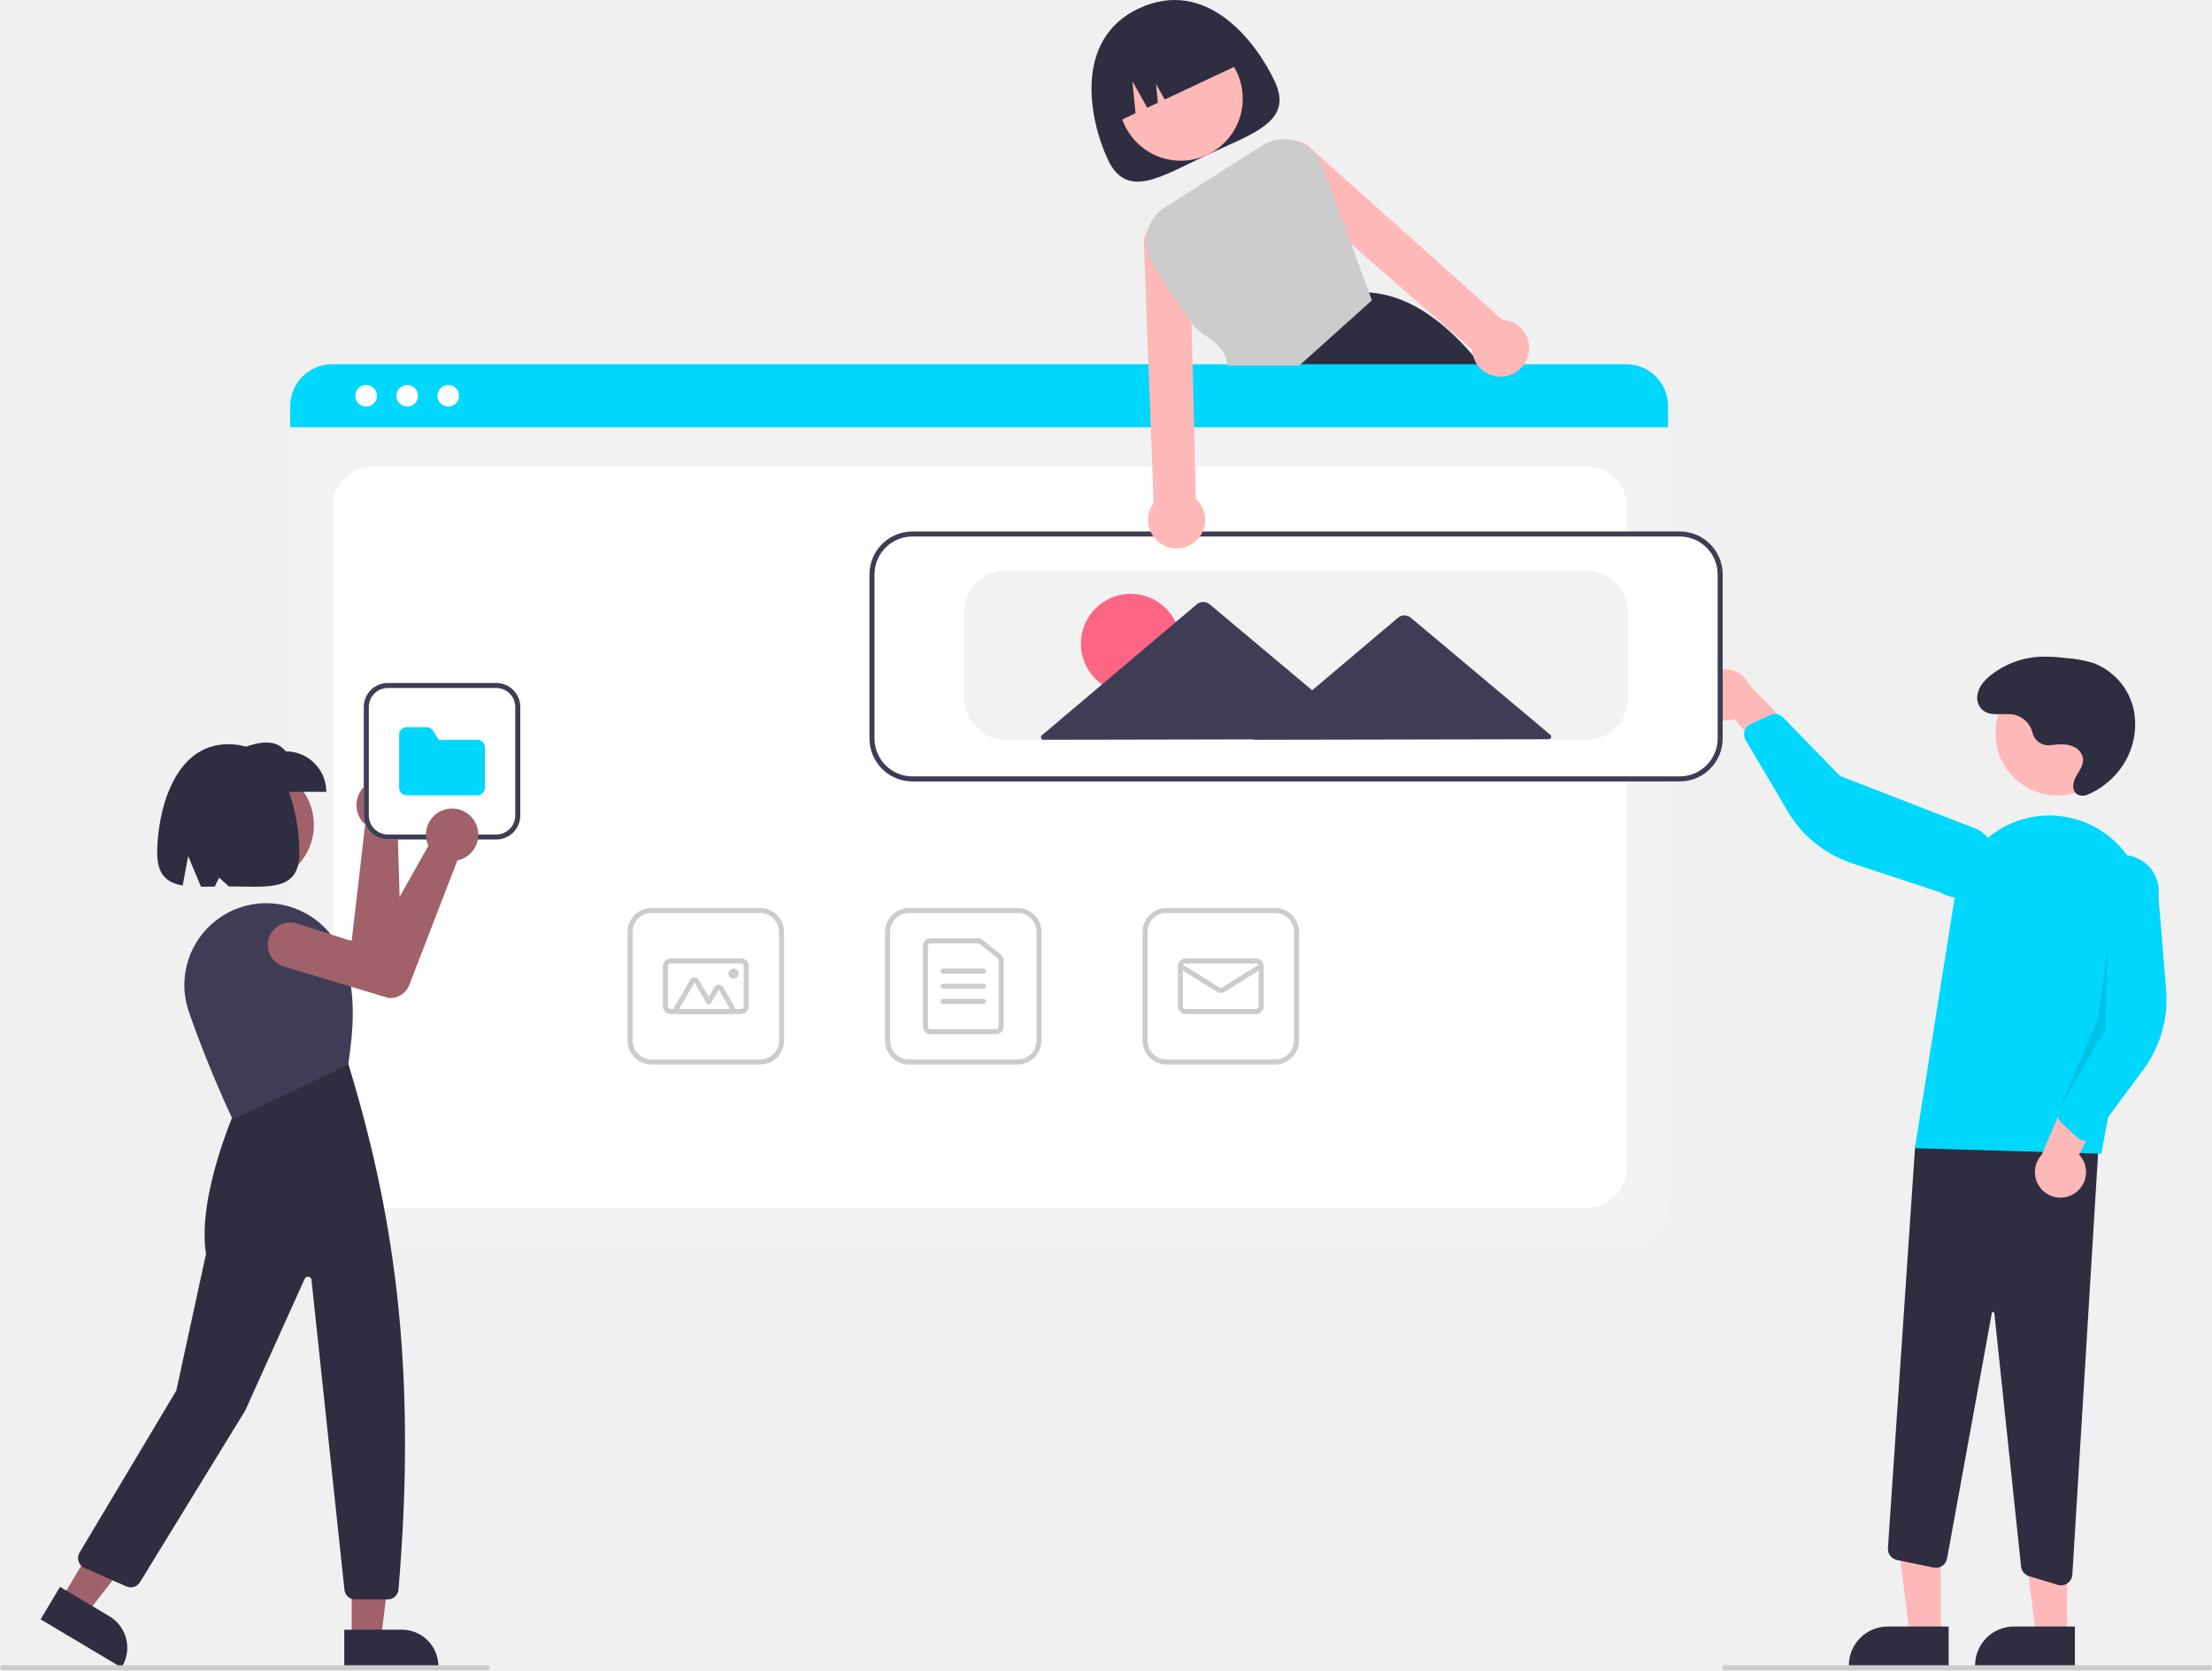
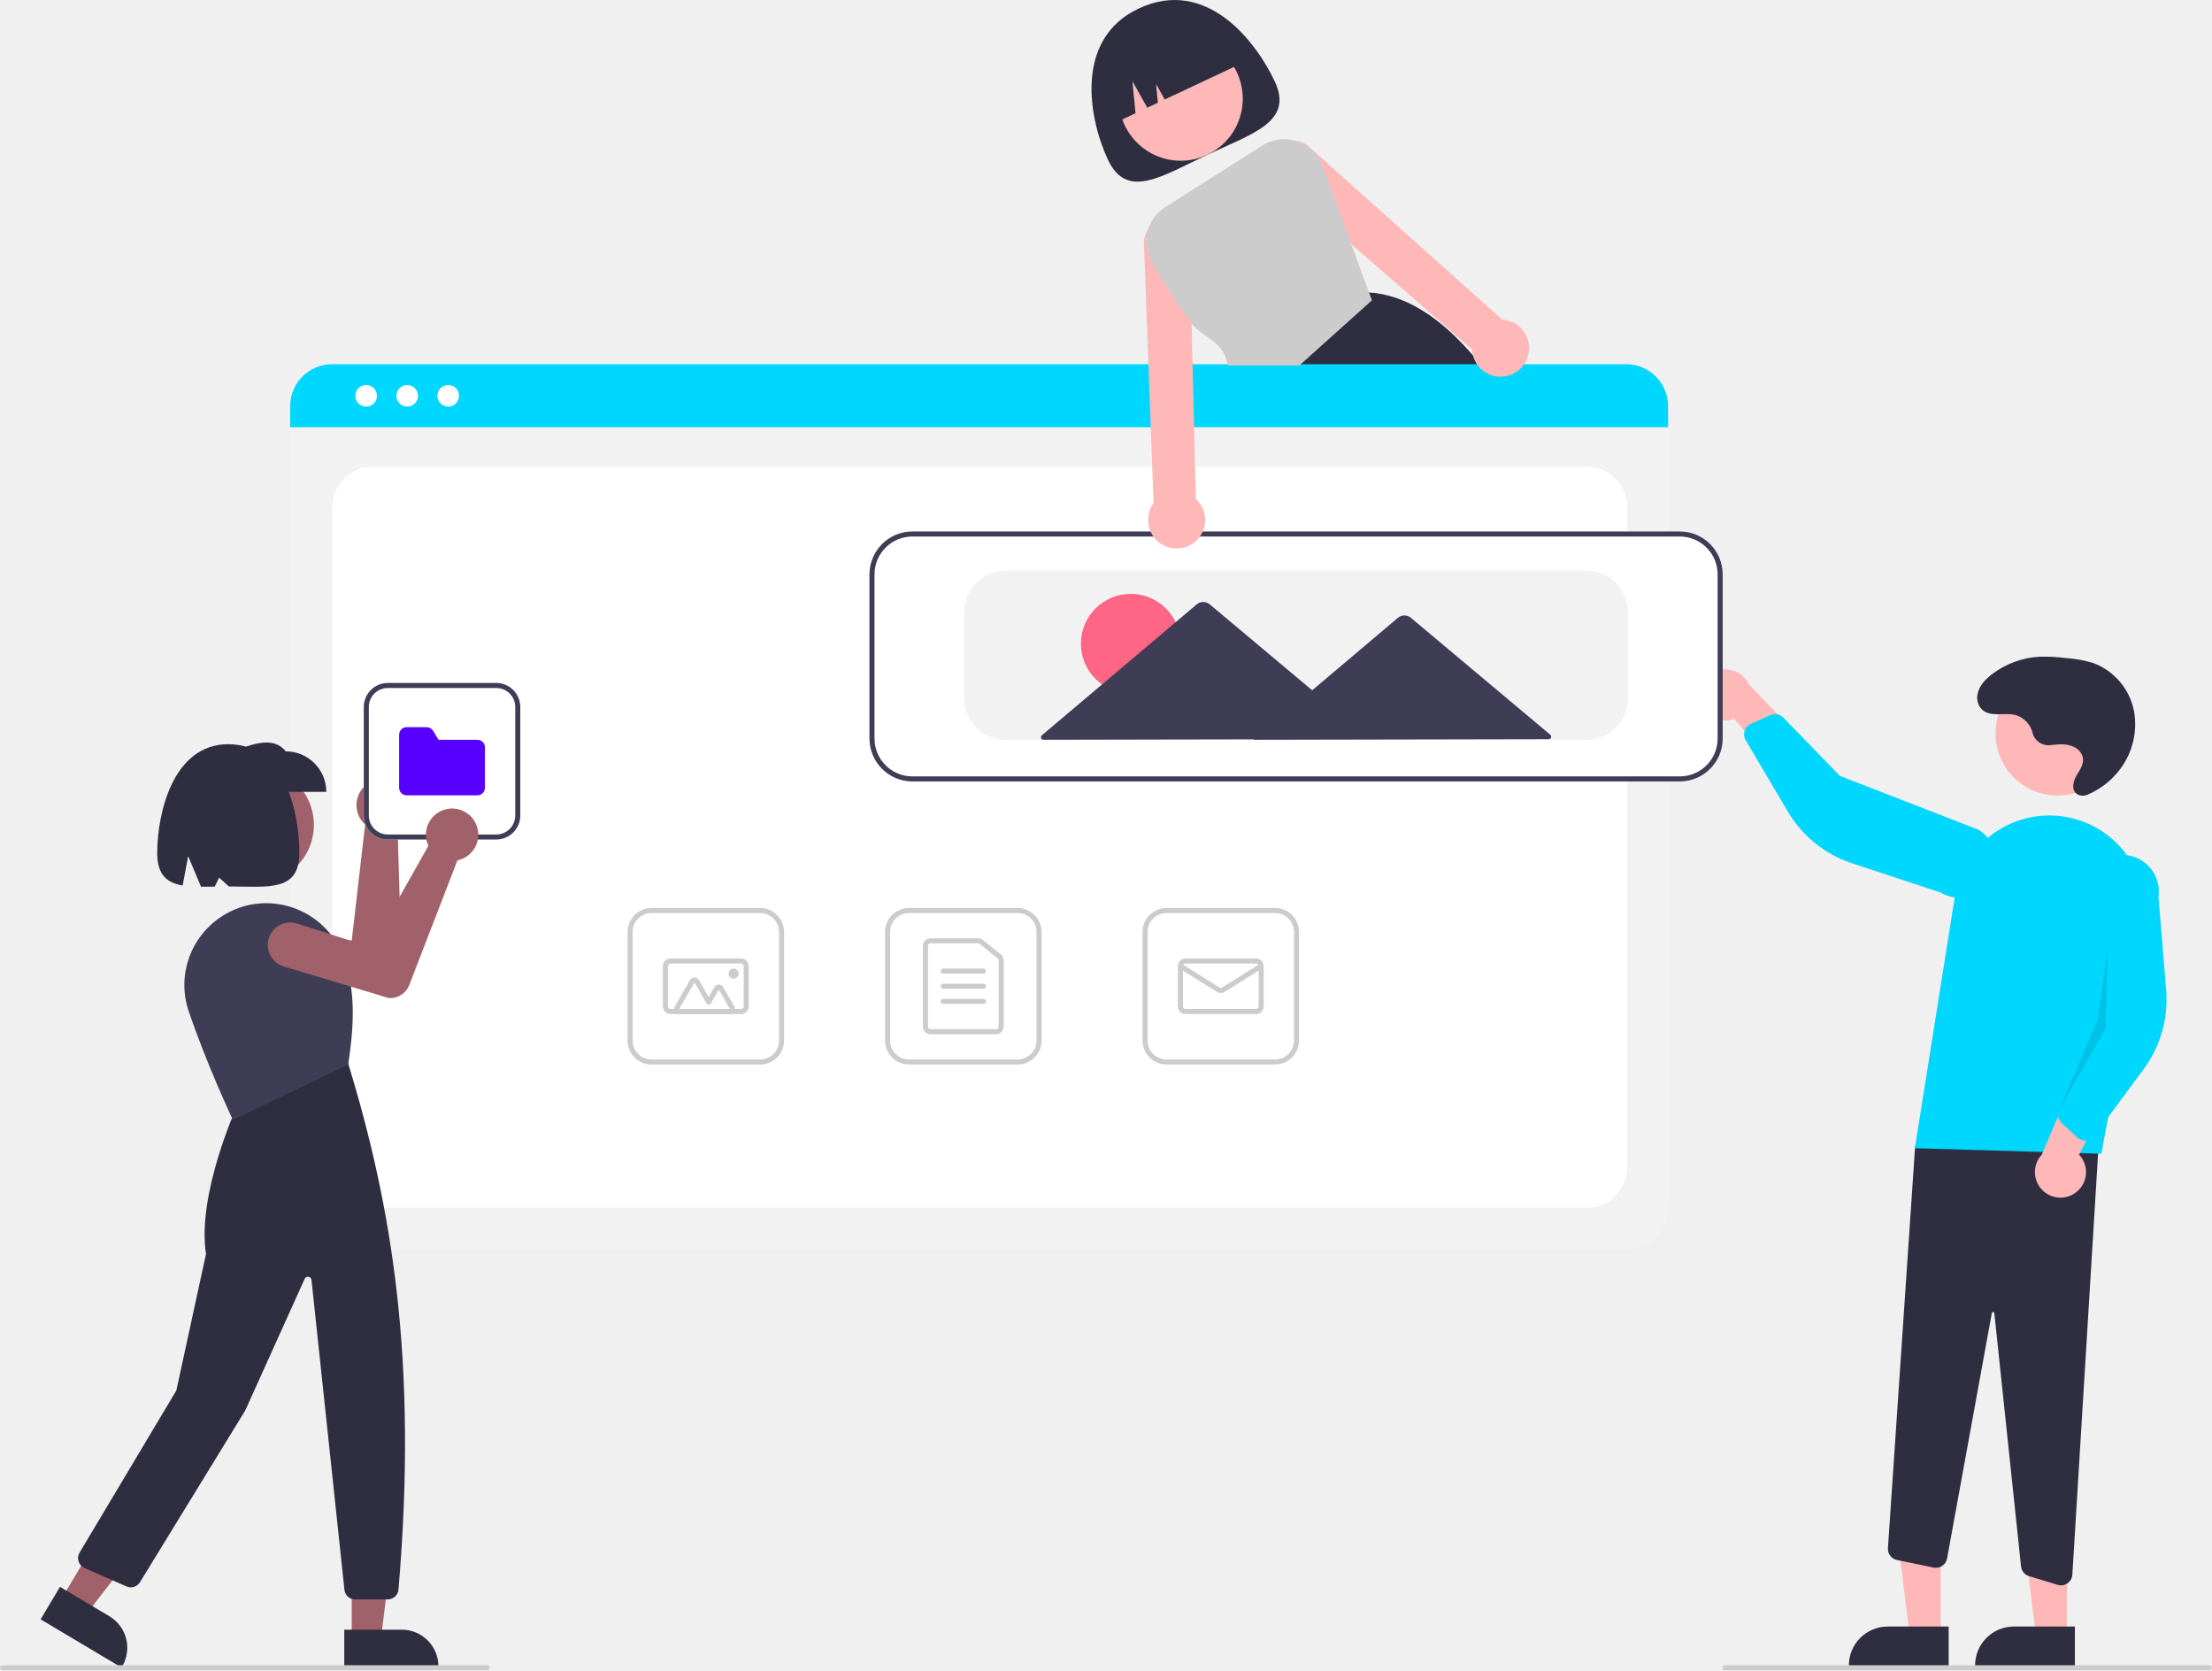
<svg xmlns="http://www.w3.org/2000/svg" id="a27520da-4319-485c-96d7-e776d7397e13" data-name="Layer 1" width="876.272" height="661.473" viewBox="0 0 876.272 661.473">
  <path d="M685.834,138.655c7.516,15.995-8.411,20.526-26.655,29.099s-31.898,17.942-39.414,1.947-13.615-47.743,12.195-59.871C658.66,97.284,678.318,122.659,685.834,138.655Z" transform="translate(-180.8642 -106.4605)" fill="#2f2e41" />
  <circle cx="467.746" cy="39.089" r="24.561" fill="#ffb8b8" />
  <path d="M770.29,254.473c-.85-1.11-1.7-2.2-2.56-3.26q-1.665-2.07-3.35-4.01c-12.73-14.69-26.27-23.94-41.18-24.93h-.02l-.22-.02-29.71,28.96-10.1,9.84.22.54,5.45,13.57h95.49A234.834,234.834,0,0,0,770.29,254.473Z" transform="translate(-180.8642 -106.4605)" fill="#2f2e41" />
  <path d="M621.902,155.438l0,0,8.792-4.131-1.225-12.683,5.879,10.496,4.202-1.975-.714-7.399,3.43,6.123,31.224-14.673,0,0a26,26,0,0,0-34.589-12.474l-4.525,2.126A26,26,0,0,0,621.902,155.438Z" transform="translate(-180.8642 -106.4605)" fill="#2f2e41" />
  <path d="M825.39,601.261H312.552a16.519,16.519,0,0,1-16.5-16.5V276.607a12.102,12.102,0,0,1,12.088-12.088H829.593a12.311,12.311,0,0,1,12.297,12.297V584.761A16.519,16.519,0,0,1,825.39,601.261Z" transform="translate(-180.8642 -106.4605)" fill="#f2f2f2" />
  <path d="M328.552,584.761h480.839a16,16,0,0,0,16-16V307.213a16,16,0,0,0-16-16H328.552a16,16,0,0,0-16,16V568.761A16,16,0,0,0,328.552,584.761Z" transform="translate(-180.8642 -106.4605)" fill="#fff" />
  <path d="M841.66,275.663H295.82v-8.4a16.574,16.574,0,0,1,16.56-16.55H825.1a16.574,16.574,0,0,1,16.56,16.55Z" transform="translate(-180.8642 -106.4605)" fill="#00D7FF" />
  <circle cx="145.051" cy="156.752" r="4.283" fill="#fff" />
  <circle cx="161.31" cy="156.752" r="4.283" fill="#fff" />
  <circle cx="177.569" cy="156.752" r="4.283" fill="#fff" />
  <path d="M583.974,528.04h-43a9.511,9.511,0,0,1-9.5-9.5v-43a9.511,9.511,0,0,1,9.5-9.5h43a9.511,9.511,0,0,1,9.5,9.5v43A9.511,9.511,0,0,1,583.974,528.04Zm-43-60a7.508,7.508,0,0,0-7.5,7.5v43a7.508,7.508,0,0,0,7.5,7.5h43a7.508,7.508,0,0,0,7.5-7.5v-43a7.508,7.508,0,0,0-7.5-7.5Z" transform="translate(-180.8642 -106.4605)" fill="#ccc" />
  <path d="M575.474,516.04h-26a3.003,3.003,0,0,1-3-3v-32a3.003,3.003,0,0,1,3-3h18.839a3.007,3.007,0,0,1,1.879.662l7.16,5.754a2.984,2.984,0,0,1,1.121,2.338v26.246A3.003,3.003,0,0,1,575.474,516.04Zm-26-36a1.001,1.001,0,0,0-1,1v32a1.001,1.001,0,0,0,1,1h26a1.001,1.001,0,0,0,1-1v-26.246a.995.995,0,0,0-.374-.779l-7.161-5.754a1.002,1.002,0,0,0-.626-.22Z" transform="translate(-180.8642 -106.4605)" fill="#ccc" />
  <path d="M570.474,492.04h-16a1,1,0,0,1,0-2h16a1,1,0,0,1,0,2Z" transform="translate(-180.8642 -106.4605)" fill="#ccc" />
  <path d="M570.474,498.04h-16a1,1,0,0,1,0-2h16a1,1,0,0,1,0,2Z" transform="translate(-180.8642 -106.4605)" fill="#ccc" />
  <path d="M570.474,504.04h-16a1,1,0,0,1,0-2h16a1,1,0,0,1,0,2Z" transform="translate(-180.8642 -106.4605)" fill="#ccc" />
  <path d="M685.974,528.04h-43a9.511,9.511,0,0,1-9.5-9.5v-43a9.511,9.511,0,0,1,9.5-9.5h43a9.511,9.511,0,0,1,9.5,9.5v43A9.511,9.511,0,0,1,685.974,528.04Zm-43-60a7.508,7.508,0,0,0-7.5,7.5v43a7.508,7.508,0,0,0,7.5,7.5h43a7.508,7.508,0,0,0,7.5-7.5v-43a7.508,7.508,0,0,0-7.5-7.5Z" transform="translate(-180.8642 -106.4605)" fill="#ccc" />
  <path d="M678.474,508.04h-28a3.003,3.003,0,0,1-3-3v-16a3.003,3.003,0,0,1,3-3h28a3.003,3.003,0,0,1,3,3v16A3.003,3.003,0,0,1,678.474,508.04Zm-28-20a1.001,1.001,0,0,0-1,1v16a1.001,1.001,0,0,0,1,1h28a1.001,1.001,0,0,0,1-1v-16a1.001,1.001,0,0,0-1-1Z" transform="translate(-180.8642 -106.4605)" fill="#ccc" />
  <path d="M664.474,499.678a3.003,3.003,0,0,1-1.59-.453l-14.94-9.337a1,1,0,0,1,1.061-1.696l14.94,9.337a1.006,1.006,0,0,0,1.06,0l14.939-9.337a1,1,0,0,1,1.061,1.696l-14.939,9.337A3.004,3.004,0,0,1,664.474,499.678Z" transform="translate(-180.8642 -106.4605)" fill="#ccc" />
  <path d="M481.974,528.04h-43a9.511,9.511,0,0,1-9.5-9.5v-43a9.511,9.511,0,0,1,9.5-9.5h43a9.511,9.511,0,0,1,9.5,9.5v43A9.511,9.511,0,0,1,481.974,528.04Zm-43-60a7.508,7.508,0,0,0-7.5,7.5v43a7.508,7.508,0,0,0,7.5,7.5h43a7.508,7.508,0,0,0,7.5-7.5v-43a7.508,7.508,0,0,0-7.5-7.5Z" transform="translate(-180.8642 -106.4605)" fill="#ccc" />
  <path d="M474.474,508.04h-28a3.003,3.003,0,0,1-3-3v-16a3.003,3.003,0,0,1,3-3h28a3.003,3.003,0,0,1,3,3v16A3.003,3.003,0,0,1,474.474,508.04Zm-28-20a1.001,1.001,0,0,0-1,1v16a1.001,1.001,0,0,0,1,1h28a1.001,1.001,0,0,0,1-1v-16a1.001,1.001,0,0,0-1-1Z" transform="translate(-180.8642 -106.4605)" fill="#ccc" />
  <path d="M470.036,508.04h-20.124a2,2,0,0,1-1.732-3l6.062-10.5a2,2,0,0,1,3.464,0l3.915,6.781,2.268-3.929a2,2,0,0,1,3.464,0l4.415,7.647a2,2,0,0,1-1.732,3Zm0-2h0l-4.415-7.647-3.134,5.429a1.0 1,0,0,1-.866.5h0a1.0 1,0,0,1-.866-.5l-4.781-8.281-6.062,10.5Z" transform="translate(-180.8642 -106.4605)" fill="#ccc" />
  <circle cx="290.61" cy="385.579" r="2" fill="#ccc" />
  <polygon points="768.825 648.15 756.565 648.149 750.733 600.861 768.827 600.862 768.825 648.15" fill="#ffb8b8" />
  <path d="M952.816,766.494l-39.531-.001v-.5a15.386,15.386,0,0,1,15.386-15.386h.001l24.144.001Z" transform="translate(-180.8642 -106.4605)" fill="#2f2e41" />
  <polygon points="818.825 648.15 806.565 648.149 800.733 600.861 818.827 600.862 818.825 648.15" fill="#ffb8b8" />
  <path d="M1002.816,766.494l-39.531-.001v-.5a15.386,15.386,0,0,1,15.386-15.386h.001l24.144.001Z" transform="translate(-180.8642 -106.4605)" fill="#2f2e41" />
  <path d="M996.014,734.111l-11.354-3.454a4.493,4.493,0,0,1-3.166-3.833L970.908,626.498a.48.48,0,0,0-.479-.447.469.469,0,0,0-.51.409l-17.731,97.199a4.5,4.5,0,0,1-5.335,3.6L932.342,724.269a4.516,4.516,0,0,1-3.582-4.712l10.785-159.312,73.138-7.892-10.868,177.727a4.505,4.505,0,0,1-4.484,4.228A4.526,4.526,0,0,1,996.014,734.111Z" transform="translate(-180.8642 -106.4605)" fill="#2f2e41" />
  <circle cx="815.08" cy="290.487" r="24.561" fill="#ffb8b8" />
  <path d="M939.433,561.18l15.858-99.851a37.857,37.857,0,0,1,48.005-30.399h0a37.743,37.743,0,0,1,26.601,43.262l-16.591,89.172Z" transform="translate(-180.8642 -106.4605)" fill="#00D7FF" />
  <path d="M1002.725,579.046a10.056,10.056,0,0,0,1.747-15.32l16.396-31.751-18.465,1.97-12.739,29.849a10.11,10.11,0,0,0,13.061,15.251Z" transform="translate(-180.8642 -106.4605)" fill="#ffb8b8" />
  <path d="M1006.236,558.126a4.506,4.506,0,0,1-2.426-1.151l-6.273-5.797a4.515,4.515,0,0,1-1.092-5.054l12.537-29.718-1.779-58.72a14.497,14.497,0,1,1,28.727,3.919l3.041,36.912a46.373,46.373,0,0,1-8.938,31.397l-19.552,26.432a4.505,4.505,0,0,1-3.195,1.804A4.455,4.455,0,0,1,1006.236,558.126Z" transform="translate(-180.8642 -106.4605)" fill="#00D7FF" />
  <path d="M854.505,383.566a10.056,10.056,0,0,0,13.426,7.582l22.846,27.478,5.385-17.772-22.52-23.369a10.11,10.11,0,0,0-19.137,6.081Z" transform="translate(-180.8642 -106.4605)" fill="#ffb8b8" />
  <path d="M872.401,394.955a4.506,4.506,0,0,1,2.006-1.786l7.784-3.517a4.515,4.515,0,0,1,5.08.965l22.478,23.132,54.766,21.257a14.497,14.497,0,1,1-14.809,24.926l-35.177-11.592a46.374,46.374,0,0,1-25.427-20.472l-16.717-28.31a4.505,4.505,0,0,1-.415-3.646A4.454,4.454,0,0,1,872.401,394.955Z" transform="translate(-180.8642 -106.4605)" fill="#00D7FF" />
  <polygon points="835.002 375.652 834.002 407.652 815.58 439.663 830.962 403.99 835.002 375.652" opacity="0.1" />
  <path d="M993.13,401.563a6.423,6.423,0,0,1-7.031-4.702,9.764,9.764,0,0,0-6.951-7.274c-4.505-1.029-10.012,1.091-13.314-2.322a6.637,6.637,0,0,1-1.575-5.842c.608-3.317,2.981-5.823,5.563-7.827a34.062,34.062,0,0,1,18.866-7.051,67.677,67.677,0,0,1,10.621.528,47.009,47.009,0,0,1,10.864,1.985,25.576,25.576,0,0,1,16.002,18.68,29.528,29.528,0,0,1-6.057,24.13,31.702,31.702,0,0,1-12.161,9.259,4.744,4.744,0,0,1-3.606.183c-2.957-1.176-2.474-4.839-1.126-7.283,1.443-2.615,3.663-5.146,2.503-8.329a6.302,6.302,0,0,0-3.127-3.366c-2.94-1.499-6.228-1.145-9.389-.78Z" transform="translate(-180.8642 -106.4605)" fill="#2f2e41" />
  <path d="M846.297,415.433h-304a16.519,16.519,0,0,1-16.5-16.5v-65a16.519,16.519,0,0,1,16.5-16.5h304a16.519,16.519,0,0,1,16.5,16.5v65A16.519,16.519,0,0,1,846.297,415.433Z" transform="translate(-180.8642 -106.4605)" fill="#fff" />
  <path d="M846.297,415.933h-304a17.019,17.019,0,0,1-17-17v-65a17.019,17.019,0,0,1,17-17h304a17.019,17.019,0,0,1,17,17v65A17.019,17.019,0,0,1,846.297,415.933Zm-304-97a15.017,15.017,0,0,0-15,15v65a15.017,15.017,0,0,0,15,15h304a15.017,15.017,0,0,0,15-15v-65a15.017,15.017,0,0,0-15-15Z" transform="translate(-180.8642 -106.4605)" fill="#3f3d56" />
  <path d="M809.297,399.433h-230a16.519,16.519,0,0,1-16.5-16.5v-34a16.519,16.519,0,0,1,16.5-16.5h230a16.519,16.519,0,0,1,16.5,16.5v34A16.519,16.519,0,0,1,809.297,399.433Z" transform="translate(-180.8642 -106.4605)" fill="#f2f2f2" />
  <circle cx="447.928" cy="254.915" r="19.732" fill="#ff6584" />
  <path d="M795.004,397.442l-27.853-23.36-27.372-22.956a4,4,0,0,0-5.153.01l-27.283,23.062-6.664,5.633-10.048-8.427-30.537-25.611a4,4,0,0,0-5.152.01l-30.438,25.728-30.917,26.133a1.0 1,0,0,0,.647,1.764l63.387-.122,20.064-.039-.196.166,59.808-.115,57.067-.11A1.0 1,0,0,0,795.004,397.442Z" transform="translate(-180.8642 -106.4605)" fill="#3f3d56" />
  <path d="M1056.136,767.933h-192a1,1,0,0,1,0-2h192a1,1,0,0,1,0,2Z" transform="translate(-180.8642 -106.4605)" fill="#ccc" />
  <path d="M784.92,238.373a11.221,11.221,0,0,0-7.25-5.1,10.301,10.301,0,0,0-1.66-.21l-76.19-68.12a9.015,9.015,0,0,0-5.63-2.69,7.67,7.67,0,0,0-1.27-.04,9.055,9.055,0,0,0-5.96,15.48l29.17,25.43,47.9,41.75a11.916,11.916,0,0,0,.35,2.33,11.266,11.266,0,0,0,9.67,8.37,11.092,11.092,0,0,0,6.05-1,11.407,11.407,0,0,0,3.88-2.97c.11-.13.21-.25.31-.39a11.293,11.293,0,0,0,.63-12.84Z" transform="translate(-180.8642 -106.4605)" fill="#ffb8b8" />
  <path d="M654.6,304.023l-.71-28.86-.6-23.95-.41-16.76-.81-32.67a9.046,9.046,0,0,0-15.71-5.25,6.923,6.923,0,0,0-.75.96,8.936,8.936,0,0,0-1.56,6.05l1.78,47.67.89,23.95,1.14,30.55a12.047,12.047,0,0,0-.89,1.41,11.248,11.248,0,0,0-.71,8.84,11.311,11.311,0,0,0,15.56,6.63,11.301,11.301,0,0,0,2.78-18.57Z" transform="translate(-180.8642 -106.4605)" fill="#ffb8b8" />
  <path d="M723.201,222.273l-7.07-19.15-11.44-31.02a16.006,16.006,0,0,0-9.95-9.68c-.18-.06-.37-.12-.55-.17a15.984,15.984,0,0,0-13.24,1.82l-38.53,24.44a16.093,16.093,0,0,0-5.27,21.75,276.323,276.323,0,0,0,15.73,24.19c4.49,6.11,12.85,6.76,14.3,16.76h28.41l28.76-25.82Z" transform="translate(-180.8642 -106.4605)" fill="#ccc" />
  <circle cx="101.165" cy="326.682" r="23.172" fill="#a0616a" />
  <path d="M338.916,417.193q.343.273.664.578a10.38,10.38,0,0,1-.417,15.484,9.722,9.722,0,0,1-.814.613l1.568,52.945a8.061,8.061,0,0,1-5.545,7.867l-.096.021-42.989,4.578a8.899,8.899,0,1,1-1.722-17.713l30.644-2.699,5.3-45.851a9.876,9.876,0,0,1-.972-.99,10.38,10.38,0,0,1,14.378-14.833Z" transform="translate(-180.8642 -106.4605)" fill="#a0616a" />
  <polygon points="139.328 649.174 150.895 649.174 156.397 604.561 139.326 604.561 139.328 649.174" fill="#a0616a" />
  <path d="M317.242,751.858l22.778-.001h.001a14.516,14.516,0,0,1,14.516,14.516v.472l-37.294.001Z" transform="translate(-180.8642 -106.4605)" fill="#2f2e41" />
  <polygon points="24.366 633.182 34.304 639.099 61.857 603.582 47.189 594.849 24.366 633.182" fill="#a0616a" />
  <path d="M204.627,734.889l19.572,11.653.001 0a14.516,14.516,0,0,1,5.046,19.899l-.241.405L196.96,747.767Z" transform="translate(-180.8642 -106.4605)" fill="#2f2e41" />
  <path d="M334.488,739.877H321.536a4.238,4.238,0,0,1-4.221-3.797L304.258,613.343a1.415,1.415,0,0,0-2.697-.433l-23.555,52.159-41.704,68.003a4.266,4.266,0,0,1-5.329,1.666l-16.66-7.33a4.247,4.247,0,0,1-1.935-6.064l38.337-64.192,11.758-54.085c-3.698-23.455,12.155-58.326,12.316-58.676l.079-.17,43.668-17.068.219.268c17.221,56.514,27.715,117.332,19.967,208.568A4.274,4.274,0,0,1,334.488,739.877Z" transform="translate(-180.8642 -106.4605)" fill="#2f2e41" />
  <path d="M273.107,549.934l-.203-.427c-.097-.205-9.807-20.684-17.292-42.571a32.285,32.285,0,0,1,2.239-25.873,32.637,32.637,0,0,1,20.813-16.004h0A32.677,32.677,0,0,1,316.591,484.627c5.937,14.847,4.045,30.695,2.264,43.157l-.035.25-.227.109Z" transform="translate(-180.8642 -106.4605)" fill="#3f3d56" />
  <path d="M310.124,420.054H273.33V404.015c8.076-3.208,15.978-5.937,20.756,0a16.038,16.038,0,0,1,16.038,16.038Z" transform="translate(-180.8642 -106.4605)" fill="#2f2e41" />
  <path d="M271.293,401.185c-21.996,0-28.153,27.571-28.153,43.126,0,8.674,3.923,11.777,10.088,12.827l2.177-11.611,5.099,12.111c1.732.009,3.551-.025,5.437-.06l1.729-3.56,3.855,3.496c15.441.023,27.921,2.274,27.921-13.203C299.445,428.756,294.046,401.185,271.293,401.185Z" transform="translate(-180.8642 -106.4605)" fill="#2f2e41" />
  <path d="M373.864,767.933h-192a1,1,0,1,1,0-2h192a1,1,0,0,1,0,2Z" transform="translate(-180.8642 -106.4605)" fill="#ccc" />
  <path d="M377.474,438.933h-43a9.511,9.511,0,0,1-9.5-9.5v-43a9.511,9.511,0,0,1,9.5-9.5h43a9.511,9.511,0,0,1,9.5,9.5v43A9.511,9.511,0,0,1,377.474,438.933Z" transform="translate(-180.8642 -106.4605)" fill="#fff" />
  <path d="M377.474,438.933h-43a9.511,9.511,0,0,1-9.5-9.5v-43a9.511,9.511,0,0,1,9.5-9.5h43a9.511,9.511,0,0,1,9.5,9.5v43A9.511,9.511,0,0,1,377.474,438.933Zm-43-60a7.508,7.508,0,0,0-7.5,7.5v43a7.508,7.508,0,0,0,7.5,7.5h43a7.508,7.508,0,0,0,7.5-7.5v-43a7.508,7.508,0,0,0-7.5-7.5Z" transform="translate(-180.8642 -106.4605)" fill="#3f3d56" />
-   <path d="M369.974,421.433h-28a3.003,3.003,0,0,1-3-3v-21a3.003,3.003,0,0,1,3-3h7.882a2.981,2.981,0,0,1,2.555,1.427l2.198,3.573h15.364a3.003,3.003,0,0,1,3,3v16A3.003,3.003,0,0,1,369.974,421.433Z" transform="translate(-180.8642 -106.4605)" fill="#00D7FF" />
+   <path d="M369.974,421.433h-28a3.003,3.003,0,0,1-3-3v-21a3.003,3.003,0,0,1,3-3h7.882a2.981,2.981,0,0,1,2.555,1.427l2.198,3.573h15.364a3.003,3.003,0,0,1,3,3v16A3.003,3.003,0,0,1,369.974,421.433Z" transform="translate(-180.8642 -106.4605)" fill="#5700fd" />
  <path d="M369.064,432.042q.21.384.388.79a10.38,10.38,0,0,1-6.393,14.109,9.72,9.72,0,0,1-.988.25l-19.099,49.405a8.061,8.061,0,0,1-8.163,5.099l-.096-.018-41.397-12.462a8.899,8.899,0,1,1,5.286-16.993l29.29,9.404,22.676-40.202a9.876,9.876,0,0,1-.511-1.289,10.38,10.38,0,0,1,19.007-8.091Z" transform="translate(-180.8642 -106.4605)" fill="#a0616a" />
</svg>
